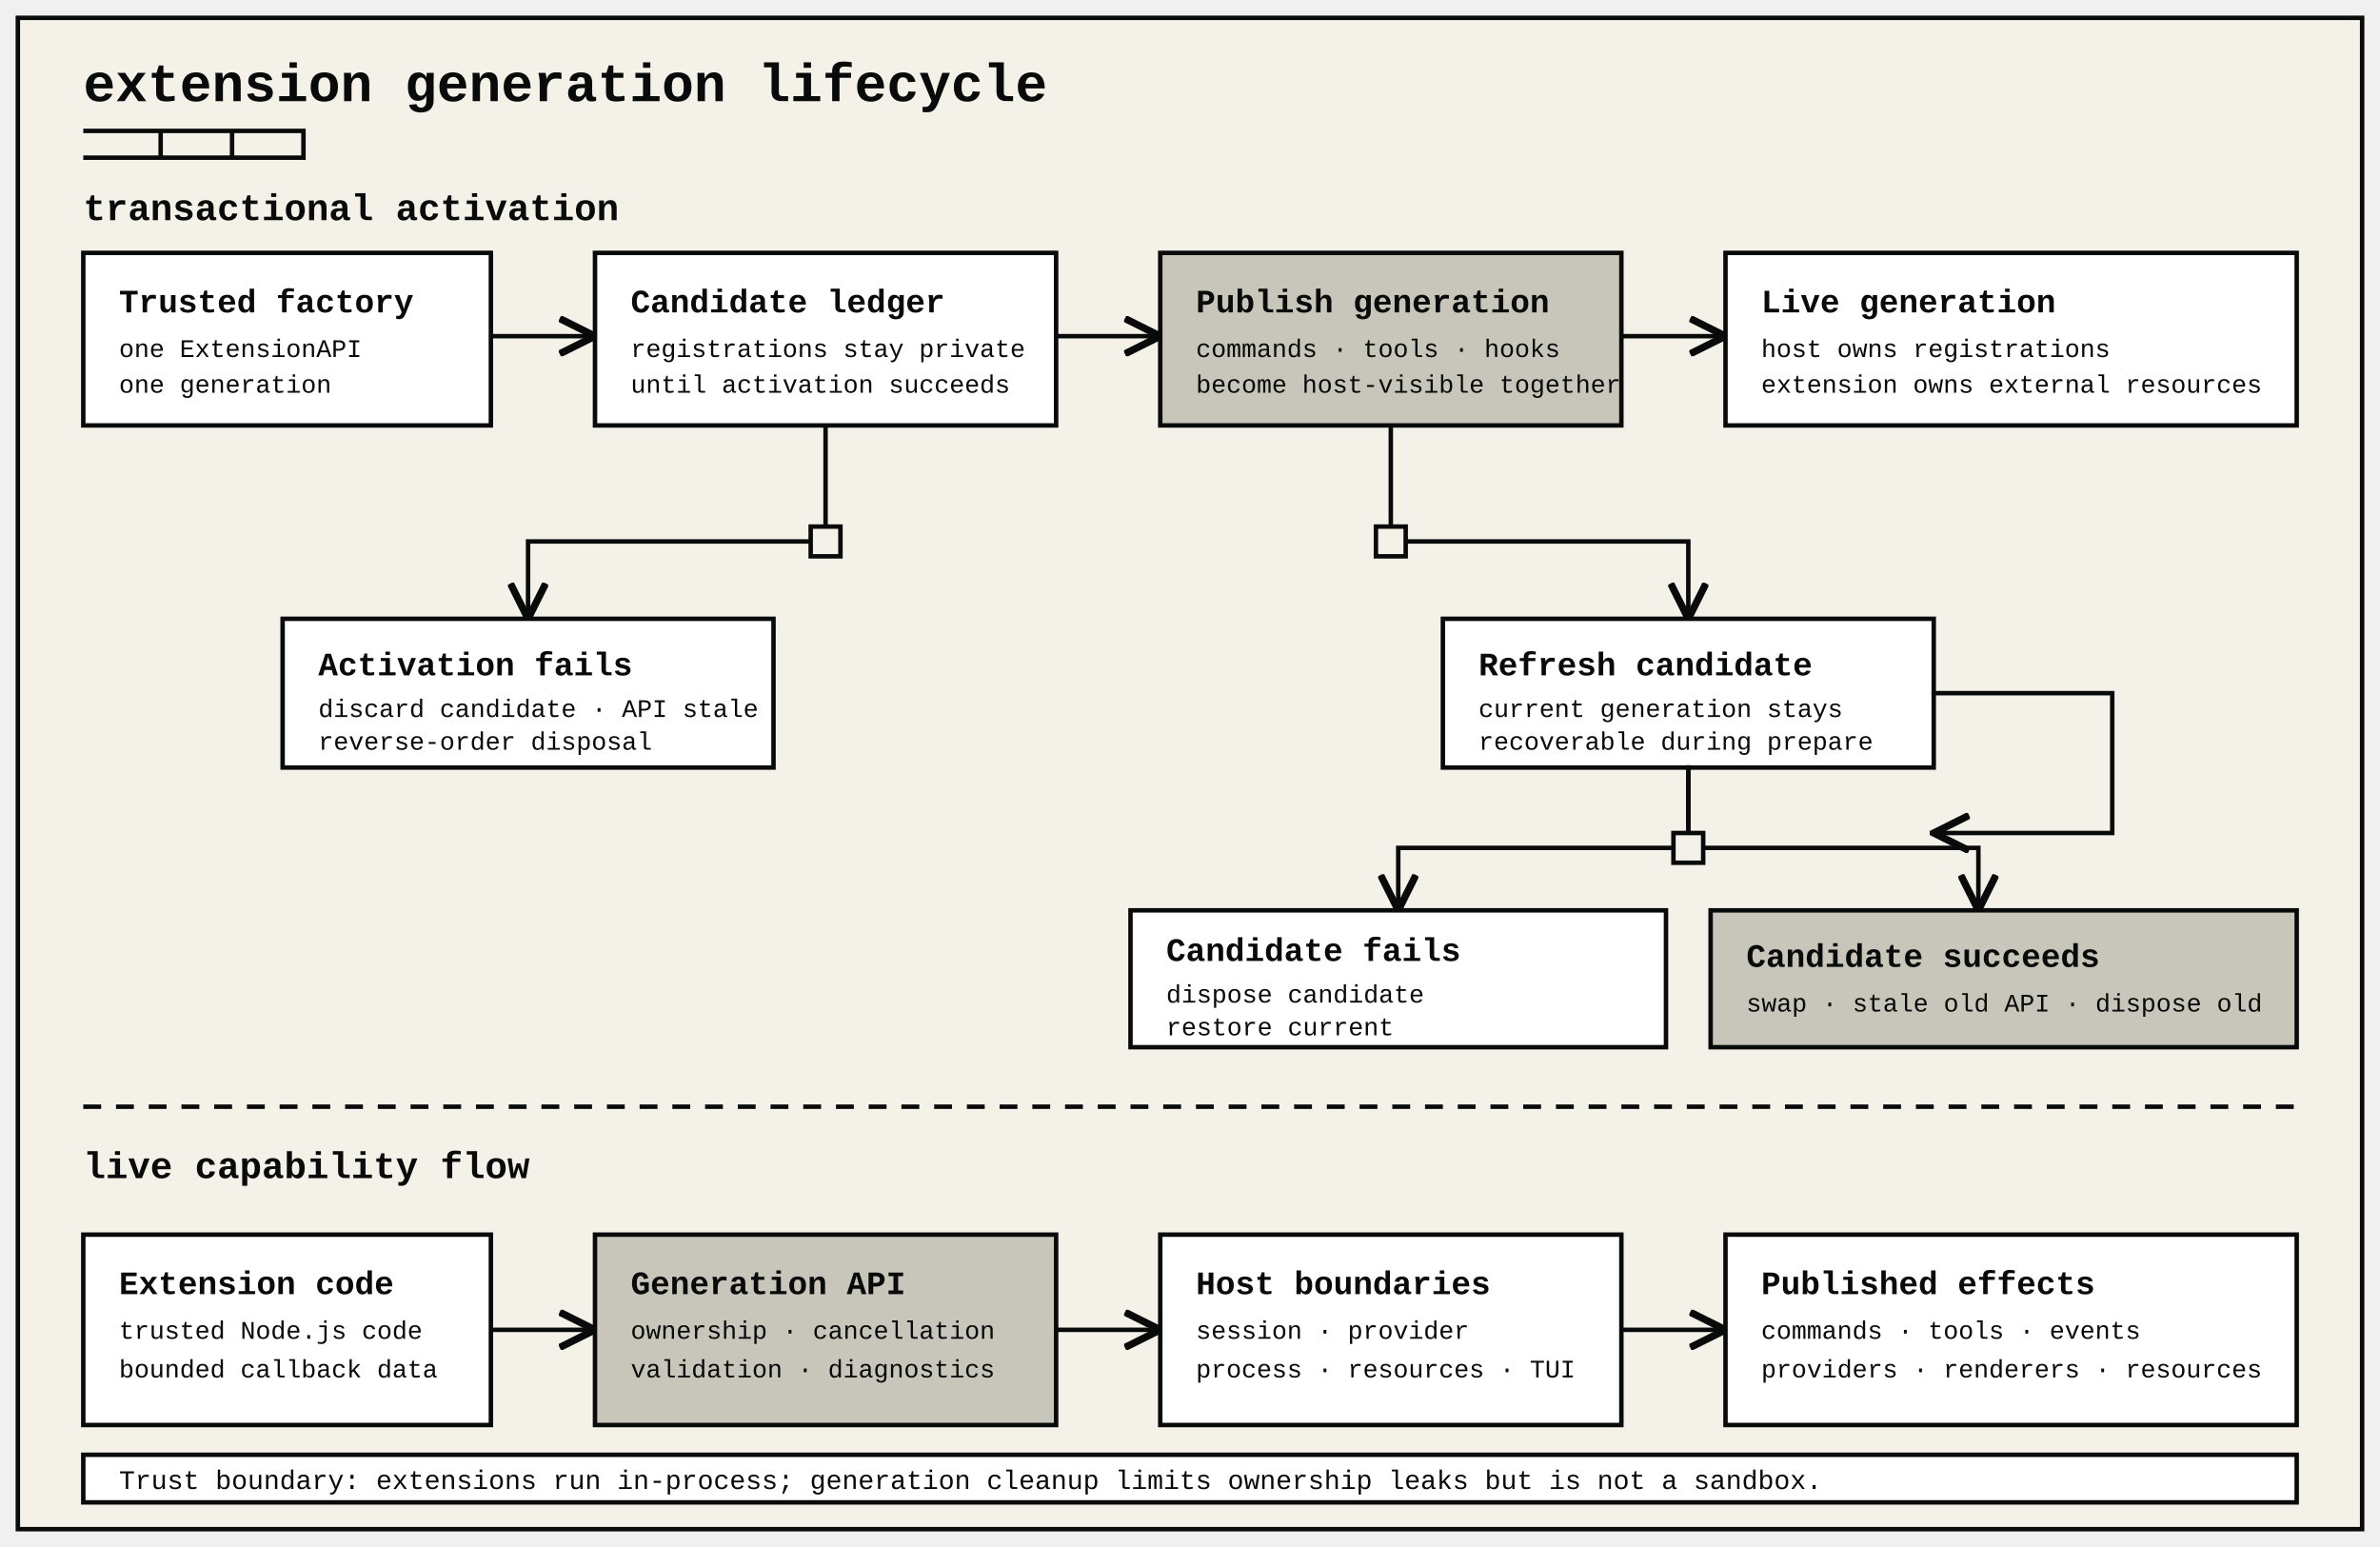
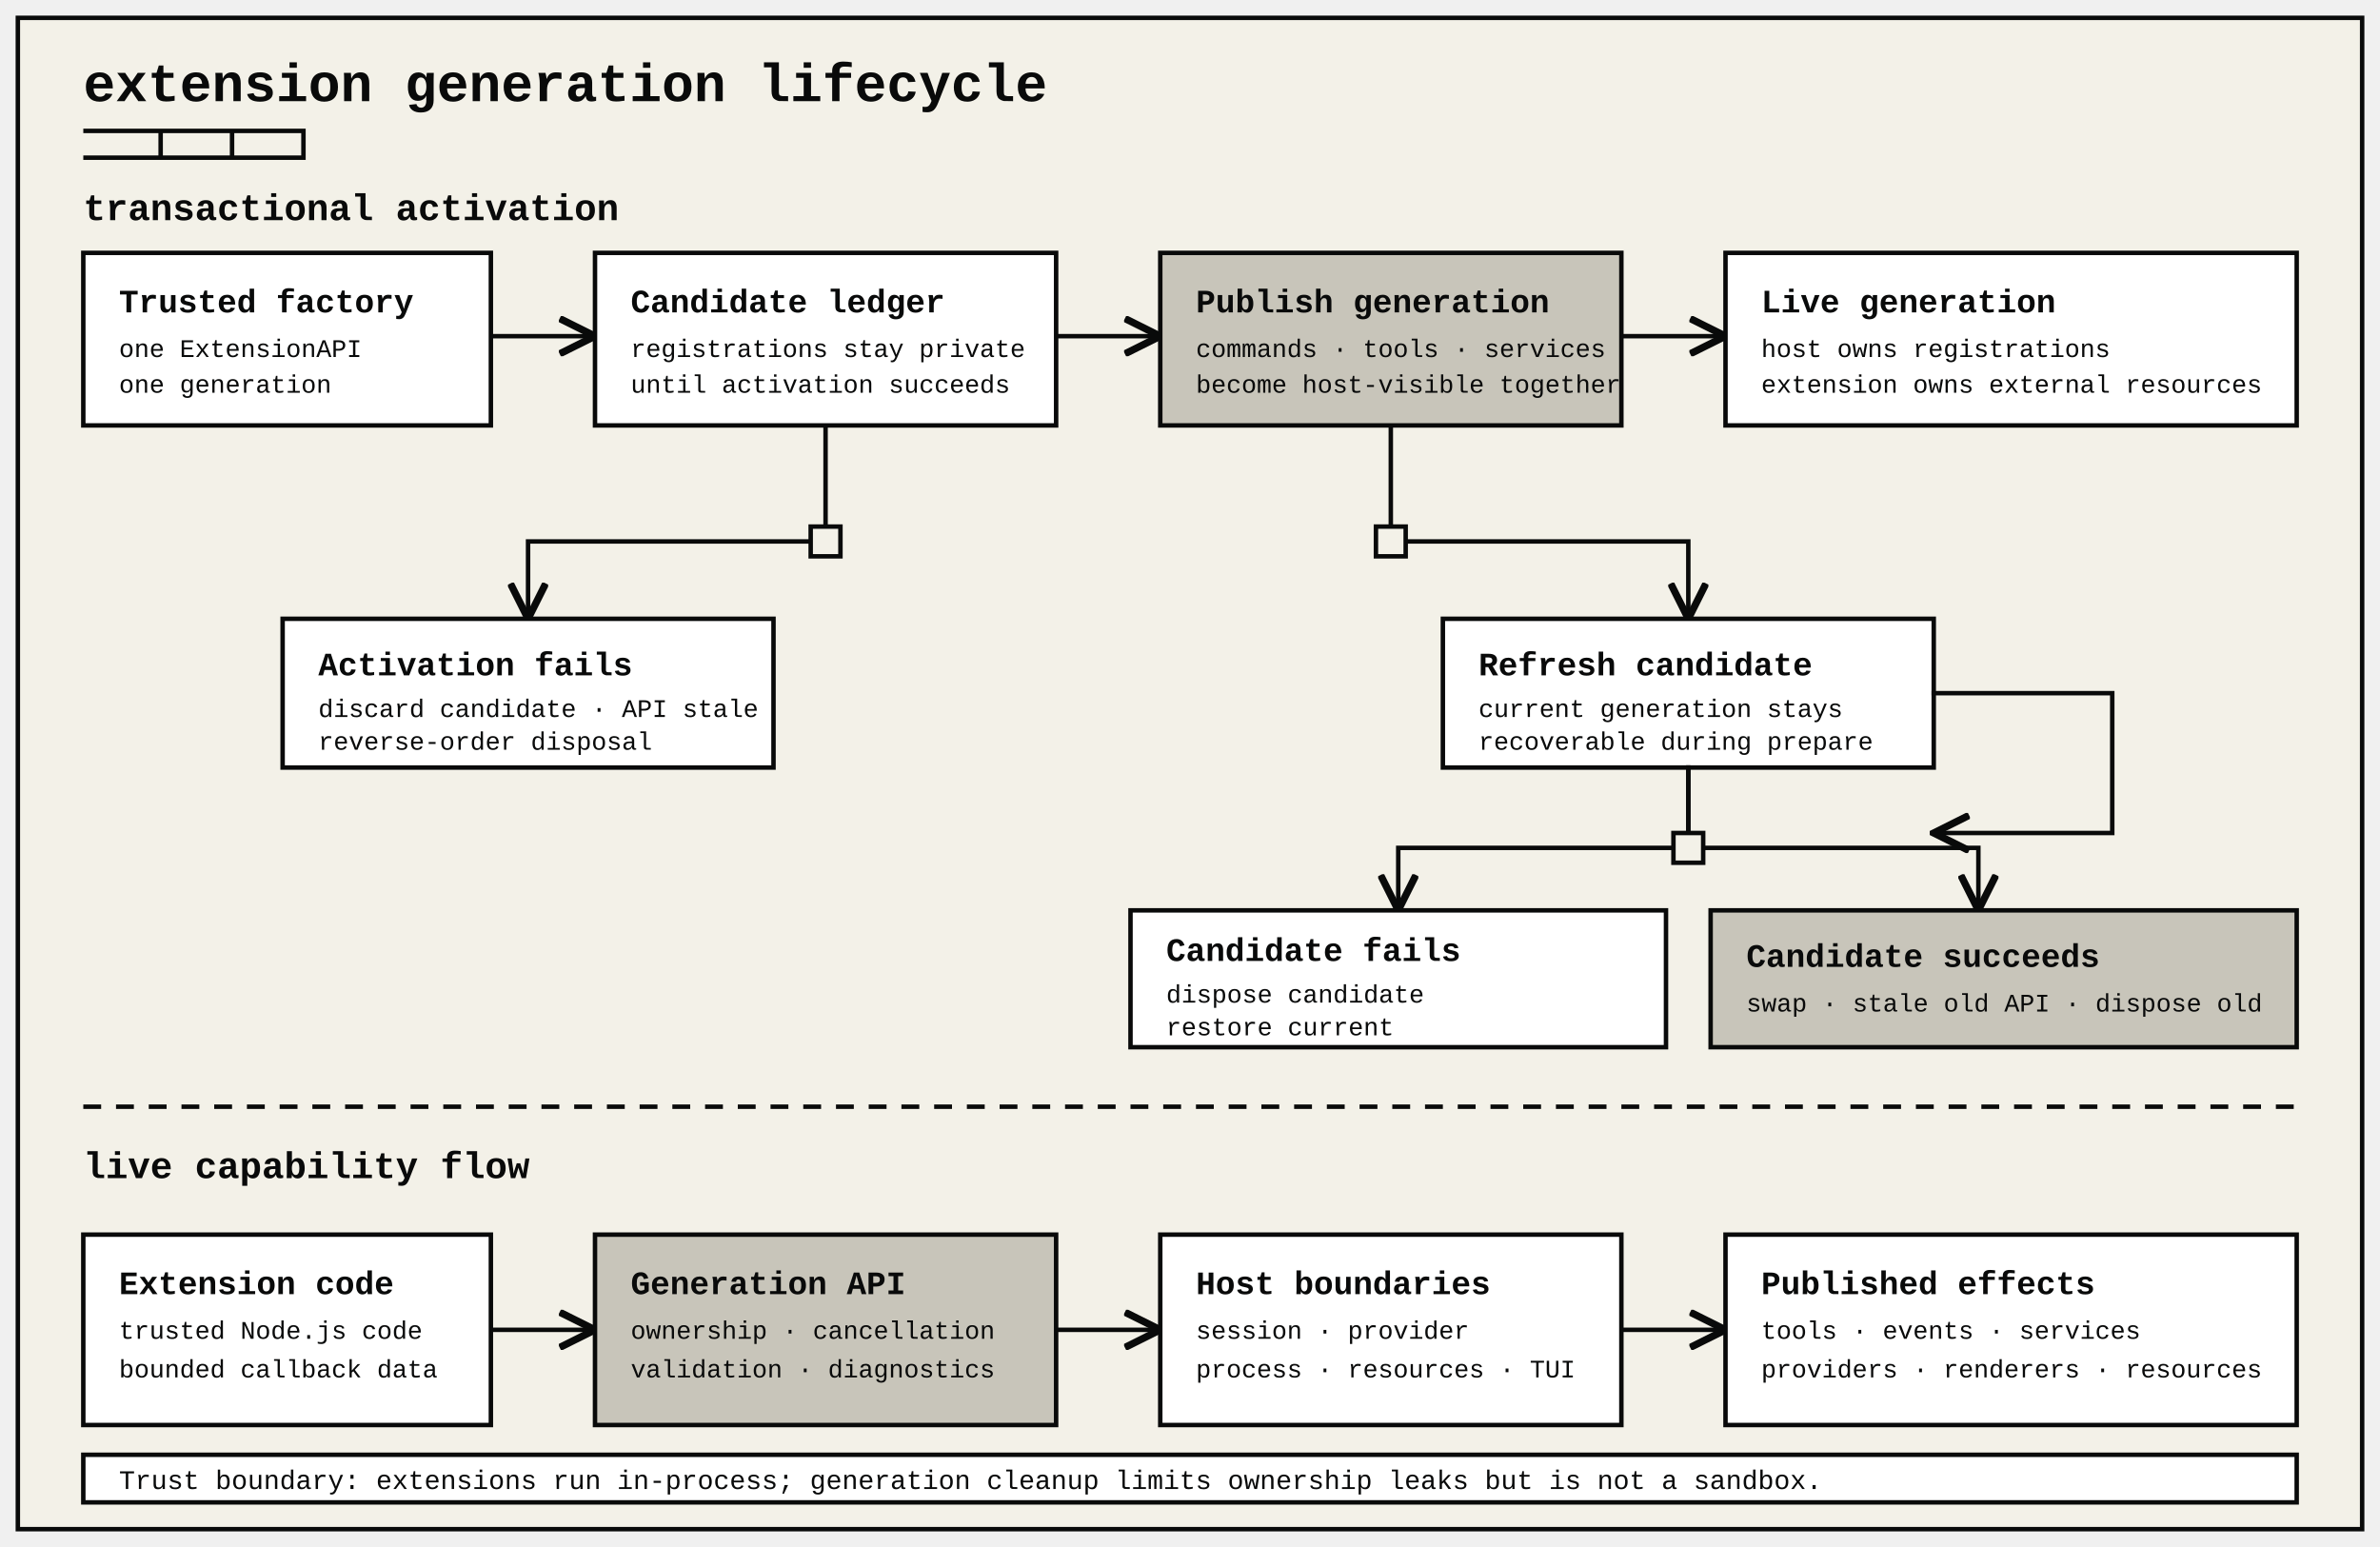
<svg xmlns="http://www.w3.org/2000/svg" viewBox="0 0 1600 1040" role="img" aria-labelledby="title desc">
  <defs>
    <marker id="arrow" viewBox="0 0 10 10" refX="9" refY="5" markerWidth="9" markerHeight="9" orient="auto-start-reverse">
      <path d="M1 1 9 5 1 9" fill="none" stroke="#090a0a" stroke-width="1.8" stroke-linecap="square" stroke-linejoin="miter" />
    </marker>
    <style>
      .frame { fill: #f3f1e8; stroke: #090a0a; stroke-width: 3; }
      .card { fill: #ffffff; stroke: #090a0a; stroke-width: 3; }
      .muted { fill: #c8c5ba; stroke: #090a0a; stroke-width: 3; }
      .edge { fill: none; stroke: #090a0a; stroke-width: 3; stroke-linecap: square; stroke-linejoin: miter; marker-end: url(#arrow); }
      .dash { fill: none; stroke: #090a0a; stroke-width: 3; stroke-dasharray: 12 10; }
      .connector { fill: #f3f1e8; stroke: #090a0a; stroke-width: 3; }
      .heading { fill: #090a0a; font: 600 36px ui-monospace, SFMono-Regular, Menlo, Consolas, "Liberation Mono", monospace; }
      .section { fill: #090a0a; font: 600 25px ui-monospace, SFMono-Regular, Menlo, Consolas, "Liberation Mono", monospace; }
      .label { fill: #090a0a; font: 600 22px ui-monospace, SFMono-Regular, Menlo, Consolas, "Liberation Mono", monospace; }
      .detail { fill: #090a0a; font: 400 17px ui-monospace, SFMono-Regular, Menlo, Consolas, "Liberation Mono", monospace; }
      .note { fill: #090a0a; font: 500 18px ui-monospace, SFMono-Regular, Menlo, Consolas, "Liberation Mono", monospace; }
    </style>
  </defs>
  <rect class="frame" x="12" y="12" width="1576" height="1016" />
  <text class="heading" x="56" y="68">extension generation lifecycle</text>
  <path d="M56 88h148v18h-148m52-18v18m48-18v18" fill="none" stroke="#090a0a" stroke-width="3" />
  <text class="section" x="56" y="148">transactional activation</text>
  <path class="edge" d="M330 226h70" />
  <path class="edge" d="M710 226h70" />
  <path class="edge" d="M1090 226h70" />
  <path class="edge" d="M555 286v78h-200v52" />
  <path class="edge" d="M935 286v78h200v52" />
  <rect class="connector" x="545" y="354" width="20" height="20" />
  <rect class="connector" x="925" y="354" width="20" height="20" />
  <g>
    <rect class="card" x="56" y="170" width="274" height="116" />
    <text class="label" x="80" y="210">Trusted factory</text>
    <text class="detail" x="80" y="240">one ExtensionAPI</text>
    <text class="detail" x="80" y="264">one generation</text>
  </g>
  <g>
    <rect class="card" x="400" y="170" width="310" height="116" />
    <text class="label" x="424" y="210">Candidate ledger</text>
    <text class="detail" x="424" y="240">registrations stay private</text>
    <text class="detail" x="424" y="264">until activation succeeds</text>
  </g>
  <g>
    <rect class="muted" x="780" y="170" width="310" height="116" />
    <text class="label" x="804" y="210">Publish generation</text>
-     <text class="detail" x="804" y="240">commands · tools · hooks</text>
+     <text class="detail" x="804" y="240">commands · tools · services</text>
    <text class="detail" x="804" y="264">become host-visible together</text>
  </g>
  <g>
    <rect class="card" x="1160" y="170" width="384" height="116" />
    <text class="label" x="1184" y="210">Live generation</text>
    <text class="detail" x="1184" y="240">host owns registrations</text>
    <text class="detail" x="1184" y="264">extension owns external resources</text>
  </g>
  <g>
    <rect class="card" x="190" y="416" width="330" height="100" />
    <text class="label" x="214" y="454">Activation fails</text>
    <text class="detail" x="214" y="482">discard candidate · API stale</text>
    <text class="detail" x="214" y="504">reverse-order disposal</text>
  </g>
  <g>
    <rect class="card" x="970" y="416" width="330" height="100" />
    <text class="label" x="994" y="454">Refresh candidate</text>
    <text class="detail" x="994" y="482">current generation stays</text>
    <text class="detail" x="994" y="504">recoverable during prepare</text>
  </g>
  <path class="edge" d="M1300 466h120v94h-120" />
  <path class="edge" d="M1135 516v54h-195v42" />
  <path class="edge" d="M1135 516v54h195v42" />
  <rect class="connector" x="1125" y="560" width="20" height="20" />
  <g>
    <rect class="card" x="760" y="612" width="360" height="92" />
    <text class="label" x="784" y="646">Candidate fails</text>
    <text class="detail" x="784" y="674">dispose candidate</text>
    <text class="detail" x="784" y="696">restore current</text>
  </g>
  <g>
    <rect class="muted" x="1150" y="612" width="394" height="92" />
    <text class="label" x="1174" y="650">Candidate succeeds</text>
    <text class="detail" x="1174" y="680">swap · stale old API · dispose old</text>
  </g>
  <path class="dash" d="M56 744h1488" />
  <text class="section" x="56" y="792">live capability flow</text>
  <path class="edge" d="M330 894h70" />
  <path class="edge" d="M710 894h70" />
  <path class="edge" d="M1090 894h70" />
  <g>
    <rect class="card" x="56" y="830" width="274" height="128" />
    <text class="label" x="80" y="870">Extension code</text>
    <text class="detail" x="80" y="900">trusted Node.js code</text>
    <text class="detail" x="80" y="926">bounded callback data</text>
  </g>
  <g>
    <rect class="muted" x="400" y="830" width="310" height="128" />
    <text class="label" x="424" y="870">Generation API</text>
    <text class="detail" x="424" y="900">ownership · cancellation</text>
    <text class="detail" x="424" y="926">validation · diagnostics</text>
  </g>
  <g>
    <rect class="card" x="780" y="830" width="310" height="128" />
    <text class="label" x="804" y="870">Host boundaries</text>
    <text class="detail" x="804" y="900">session · provider</text>
    <text class="detail" x="804" y="926">process · resources · TUI</text>
  </g>
  <g>
    <rect class="card" x="1160" y="830" width="384" height="128" />
    <text class="label" x="1184" y="870">Published effects</text>
-     <text class="detail" x="1184" y="900">commands · tools · events</text>
+     <text class="detail" x="1184" y="900">tools · events · services</text>
    <text class="detail" x="1184" y="926">providers · renderers · resources</text>
  </g>
  <rect class="card" x="56" y="978" width="1488" height="32" />
  <text class="note" x="80" y="1001">Trust boundary: extensions run in-process; generation cleanup limits ownership leaks but is not a sandbox.</text>
</svg>
